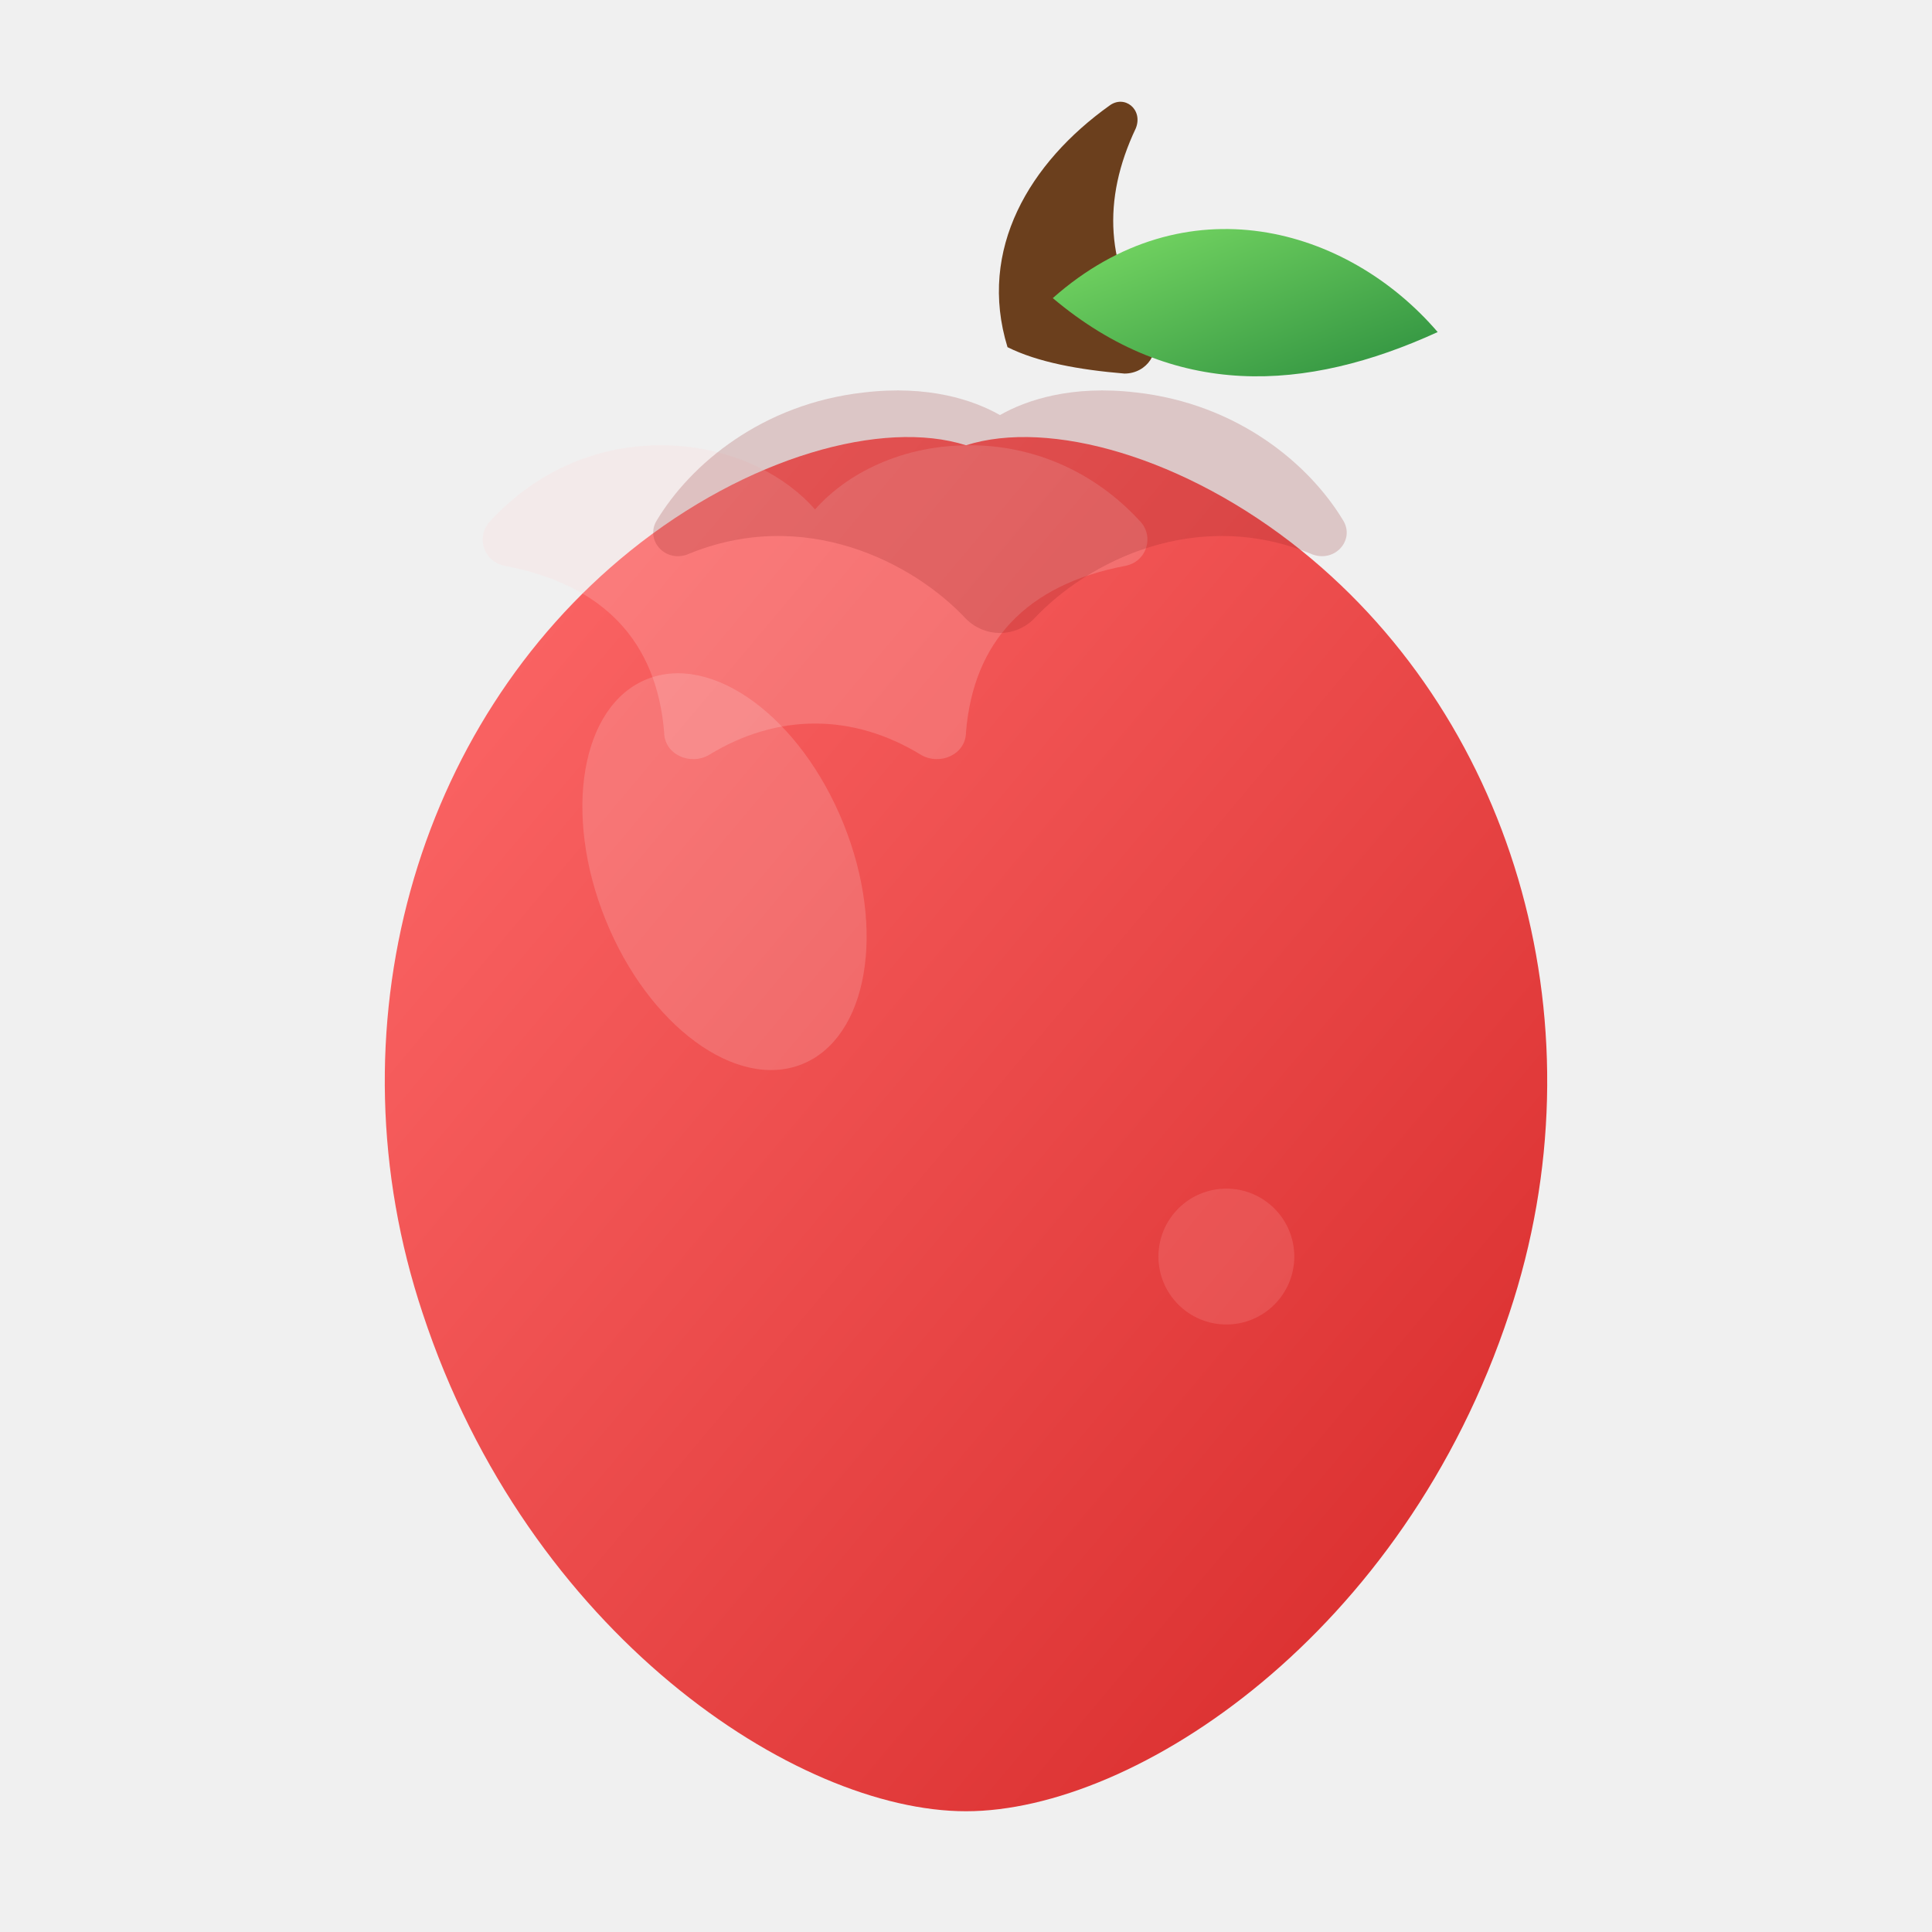
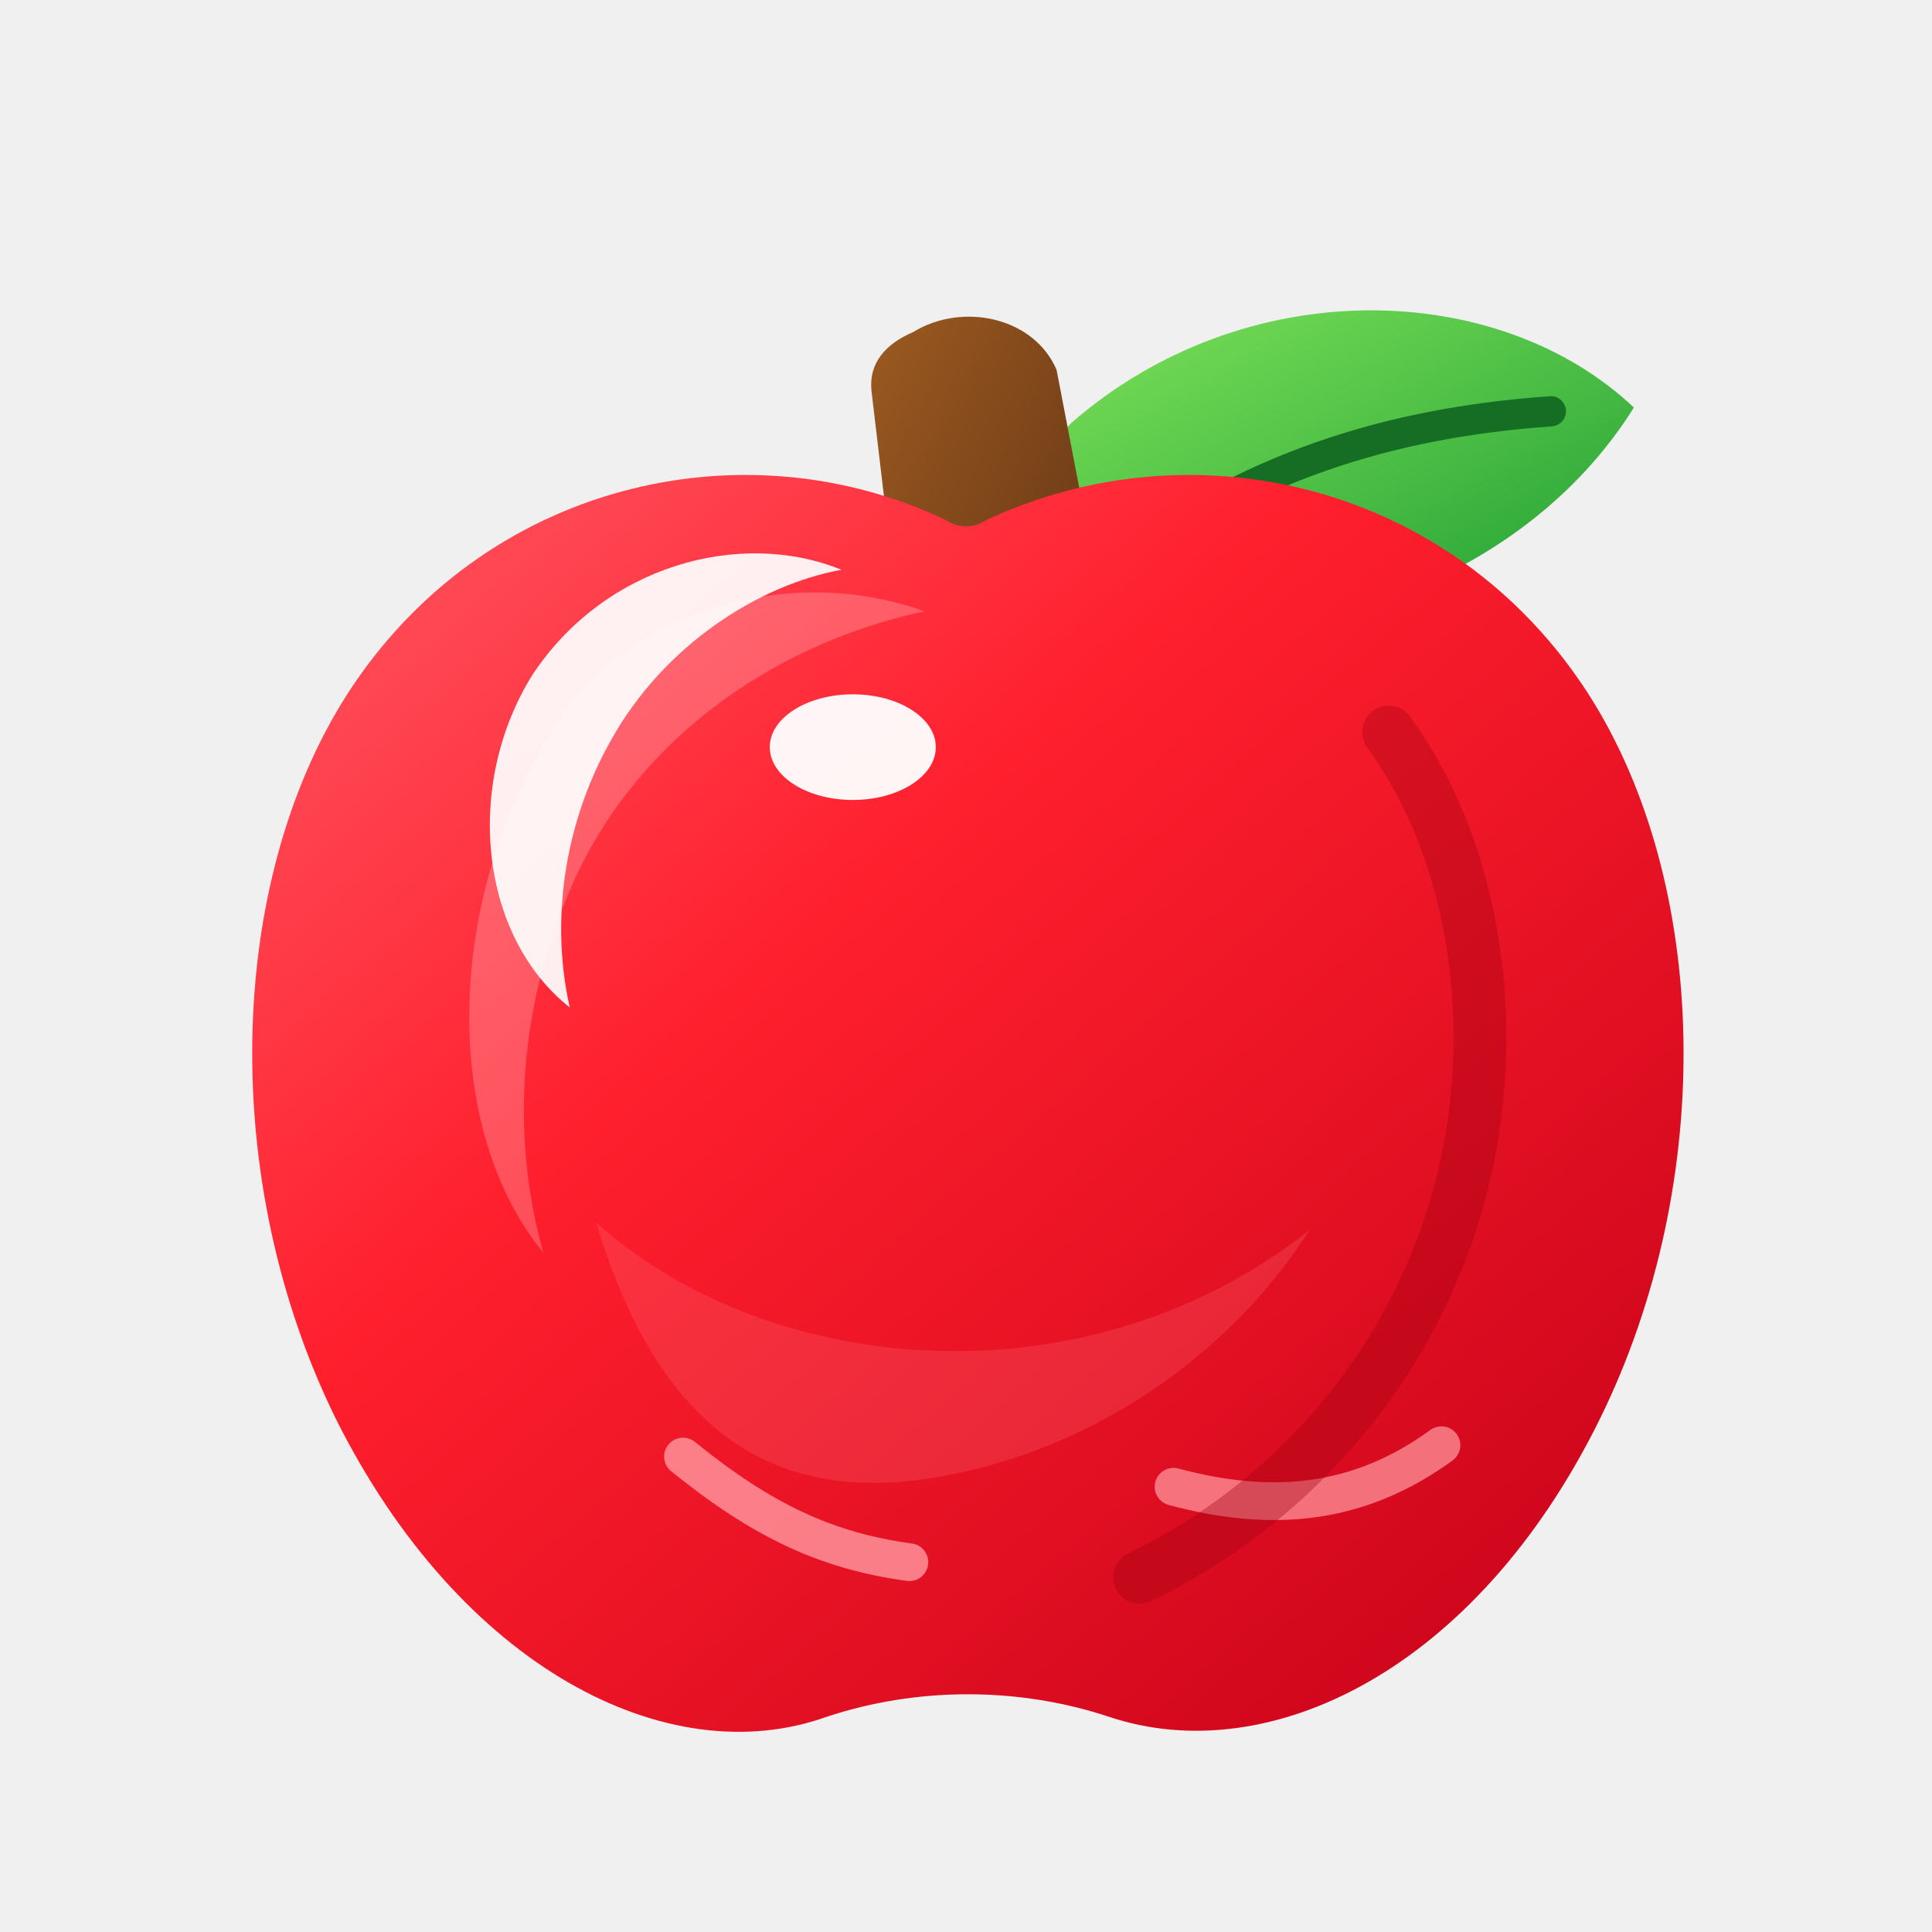
- <svg xmlns="http://www.w3.org/2000/svg" viewBox="0 0 512 512" width="512" height="512" role="img" aria-labelledby="title desc">
+ <svg xmlns="http://www.w3.org/2000/svg" viewBox="0 0 512 512" width="512" height="512" role="img" aria-label="Red apple">
  <defs>
    <linearGradient id="appleBody" x1="0" y1="0" x2="1" y2="1">
-       <stop offset="0%" stop-color="#ff6b6b" />
-       <stop offset="100%" stop-color="#d62828" />
+       <stop offset="0%" stop-color="#ff5a66" />
+       <stop offset="38%" stop-color="#ff1f2d" />
+       <stop offset="100%" stop-color="#c40018" />
+     </linearGradient>
+     <linearGradient id="appleShade" x1="0" y1="0" x2="1" y2="1">
+       <stop offset="0%" stop-color="#ff8b92" stop-opacity="0.85" />
+       <stop offset="100%" stop-color="#ff8b92" stop-opacity="0" />
    </linearGradient>
    <linearGradient id="leafGrad" x1="0" y1="0" x2="1" y2="1">
-       <stop offset="0%" stop-color="#7bdc65" />
-       <stop offset="100%" stop-color="#2d8f3f" />
+       <stop offset="0%" stop-color="#7fe35a" />
+       <stop offset="100%" stop-color="#1e9d33" />
+     </linearGradient>
+     <linearGradient id="stemGrad" x1="0" y1="0" x2="1" y2="1">
+       <stop offset="0%" stop-color="#9c5a21" />
+       <stop offset="100%" stop-color="#5a2e12" />
    </linearGradient>
  </defs>
-   <g>
-     <path d="M267 92c-8-26 6-49 27-64 4-3 9 1 7 6-9 19-8 37 4 54 3 5-1 11-7 11-12-1-23-3-31-7z" fill="#6b3f1d" />
-     <path d="M279 79c35-31 78-19 102 9-35 16-70 18-102-9z" fill="url(#leafGrad)" />
-     <path d="M167 146c31-25 67-35 89-28 22-7 58 3 89 28 57 46 80 127 55 202-28 85-99 132-144 132s-116-47-144-132c-25-75-2-156 55-202z" fill="url(#appleBody)" />
-     <path d="M257 118c17 0 33 7 45 20 4 4 2 11-4 12-26 5-40 20-42 44 0 6-7 9-12 6-18-11-38-11-56 0-5 3-12 0-12-6-2-24-16-39-42-44-6-1-8-8-4-12 12-13 28-20 45-20 20 0 34 9 41 17 7-8 21-17 41-17z" fill="#ffd6d6" opacity="0.22" />
-     <ellipse cx="192" cy="231" rx="34" ry="55" fill="#ffffff" opacity="0.16" transform="rotate(-22 192 231)" />
-     <path d="M256 164c-14-15-43-30-74-17-6 2-11-4-8-9 9-15 28-31 55-34 17-2 29 2 36 6 7-4 19-8 36-6 27 3 46 19 55 34 3 5-2 11-8 9-31-13-60 2-74 17-5 5-13 5-18 0z" fill="#8b1e1e" opacity="0.2" />
-     <circle cx="325" cy="333" r="18" fill="#ffb3b3" opacity="0.18" />
-   </g>
+   <path d="M284 112            C330 72, 397 74, 433 108            C403 156, 339 176, 292 162            C272 156, 262 134, 284 112Z" fill="url(#leafGrad)" />
+   <path d="M295 151 C330 124, 368 112, 411 109" fill="none" stroke="#166d24" stroke-width="8" stroke-linecap="round" />
+   <path d="M242 88            C255 80, 274 84, 280 98            L295 176            C298 193, 286 208, 268 208            C251 208, 238 196, 240 180            L231 104            C230 96, 235 91, 242 88Z" fill="url(#stemGrad)" />
+   <ellipse cx="262" cy="176" rx="78" ry="24" fill="#9b0015" opacity="0.55" />
+   <path d="M251 138            C197 112, 128 128, 92 184            C60 234, 58 313, 89 376            C122 442, 177 470, 219 455            C243 447, 270 447, 294 455            C336 469, 391 443, 424 376            C455 313, 453 234, 421 184            C385 128, 316 112, 261 138            C258 140, 254 140, 251 138Z" fill="url(#appleBody)" />
+   <path d="M146 194            C165 162, 209 149, 245 162            C203 171, 167 198, 151 236            C138 266, 135 300, 144 332            C117 299, 118 239, 146 194Z" fill="white" opacity="0.22" />
+   <path d="M141 179            C160 150, 196 140, 223 151            C201 155, 176 171, 162 196            C149 219, 146 245, 151 267            C127 248, 123 208, 141 179Z" fill="white" opacity="0.92" />
+   <ellipse cx="226" cy="198" rx="22" ry="14" fill="white" opacity="0.95" />
+   <path d="M158 324            C205 366, 289 372, 347 326            C328 356, 292 385, 245 392            C209 397, 176 384, 158 324Z" fill="#ff7d85" opacity="0.22" />
+   <path d="M181 386            C202 403, 219 411, 241 414" fill="none" stroke="#ff98a0" stroke-width="10" stroke-linecap="round" opacity="0.8" />
+   <path d="M311 394            C337 401, 360 399, 382 383" fill="none" stroke="#ff98a0" stroke-width="10" stroke-linecap="round" opacity="0.72" />
+   <path d="M368 194            C395 231, 400 289, 380 336            C365 372, 337 401, 302 418" fill="none" stroke="#9e0012" stroke-width="14" stroke-linecap="round" opacity="0.35" />
</svg>
